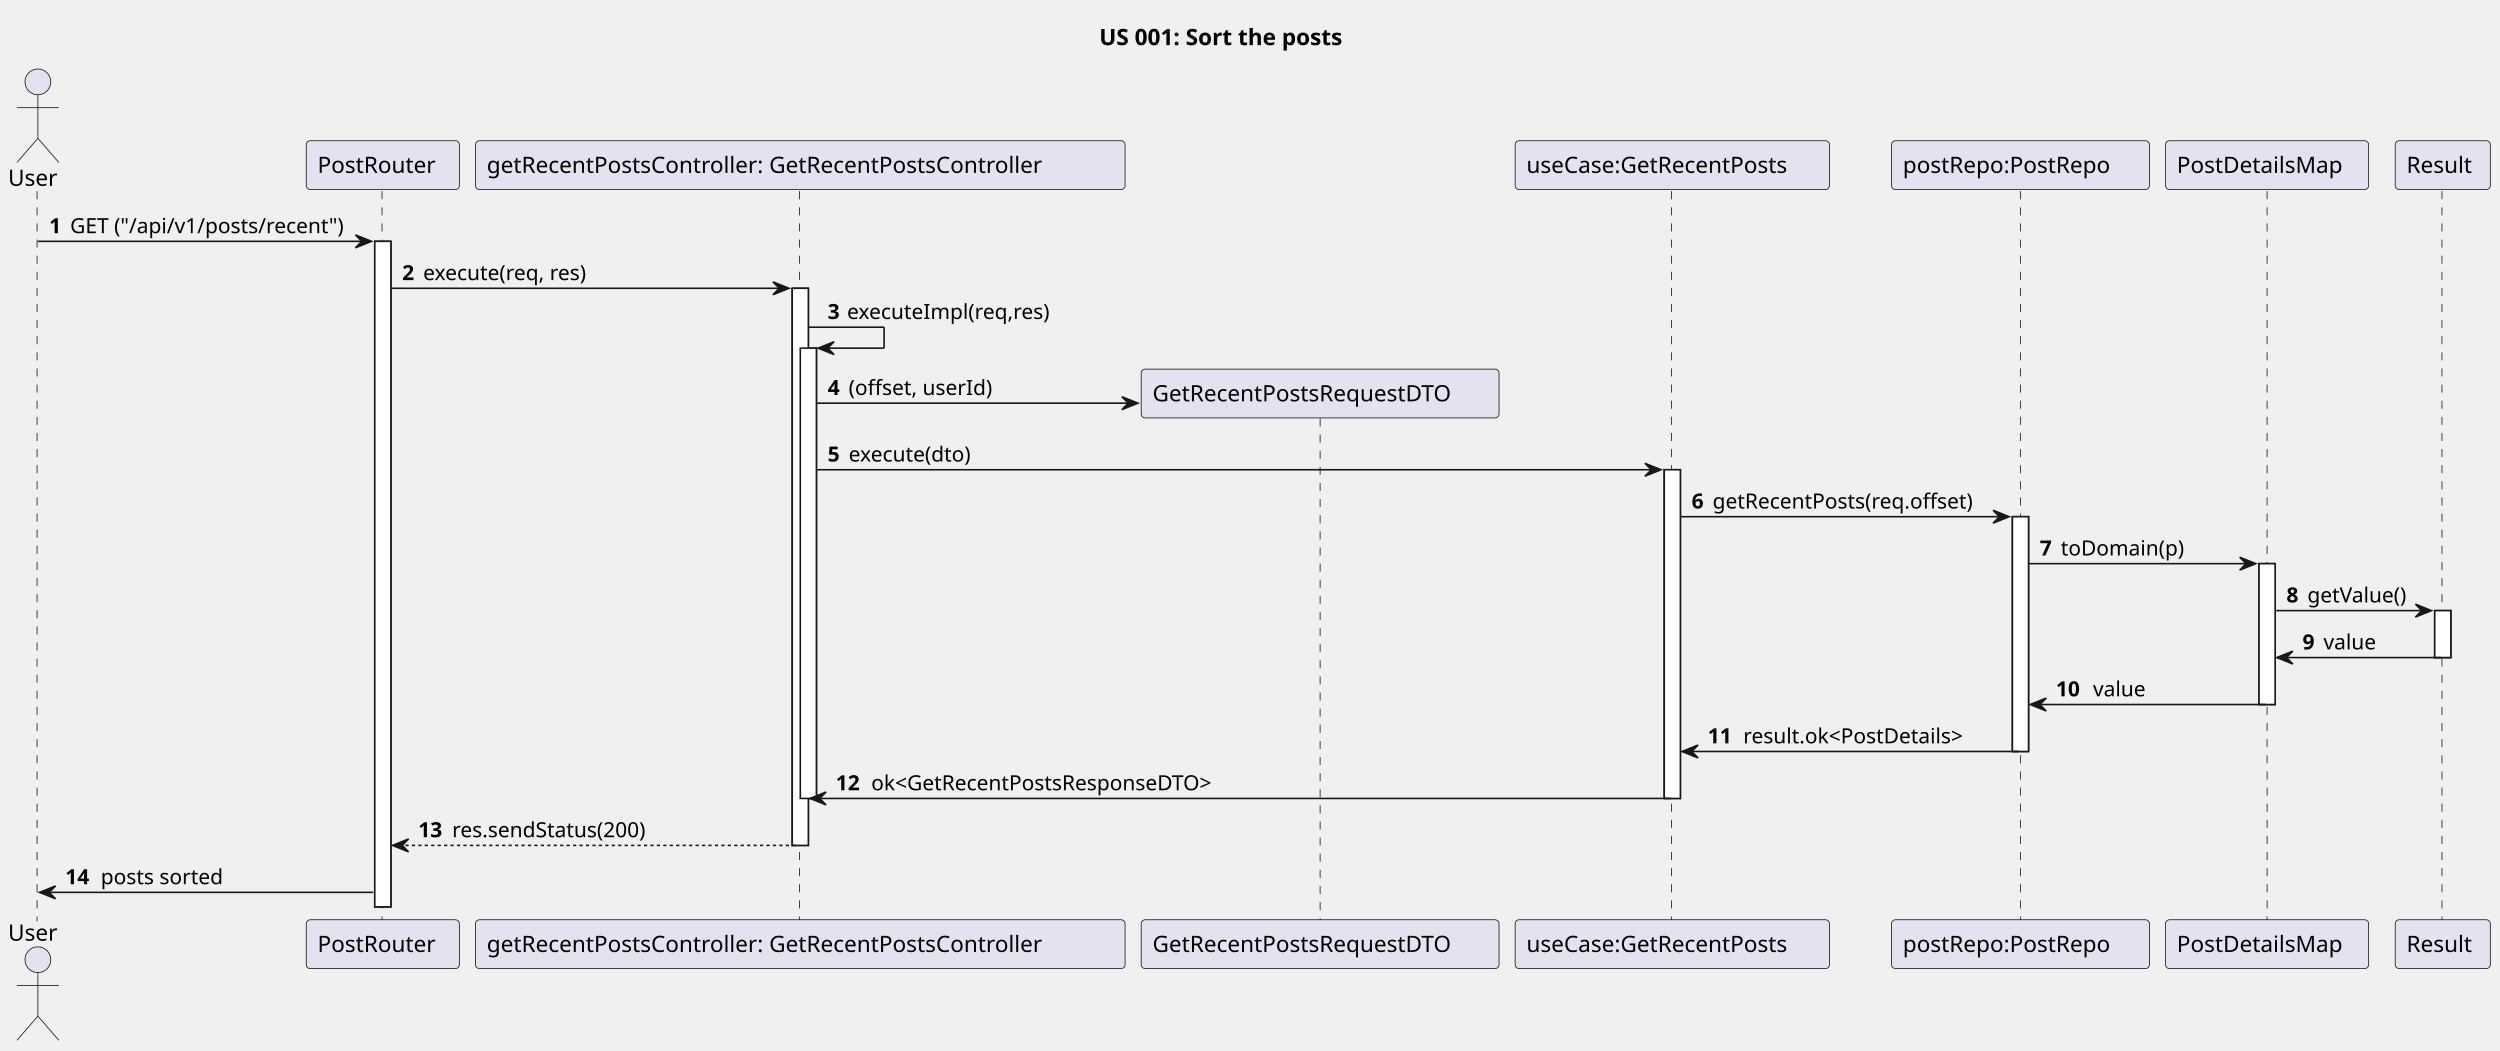
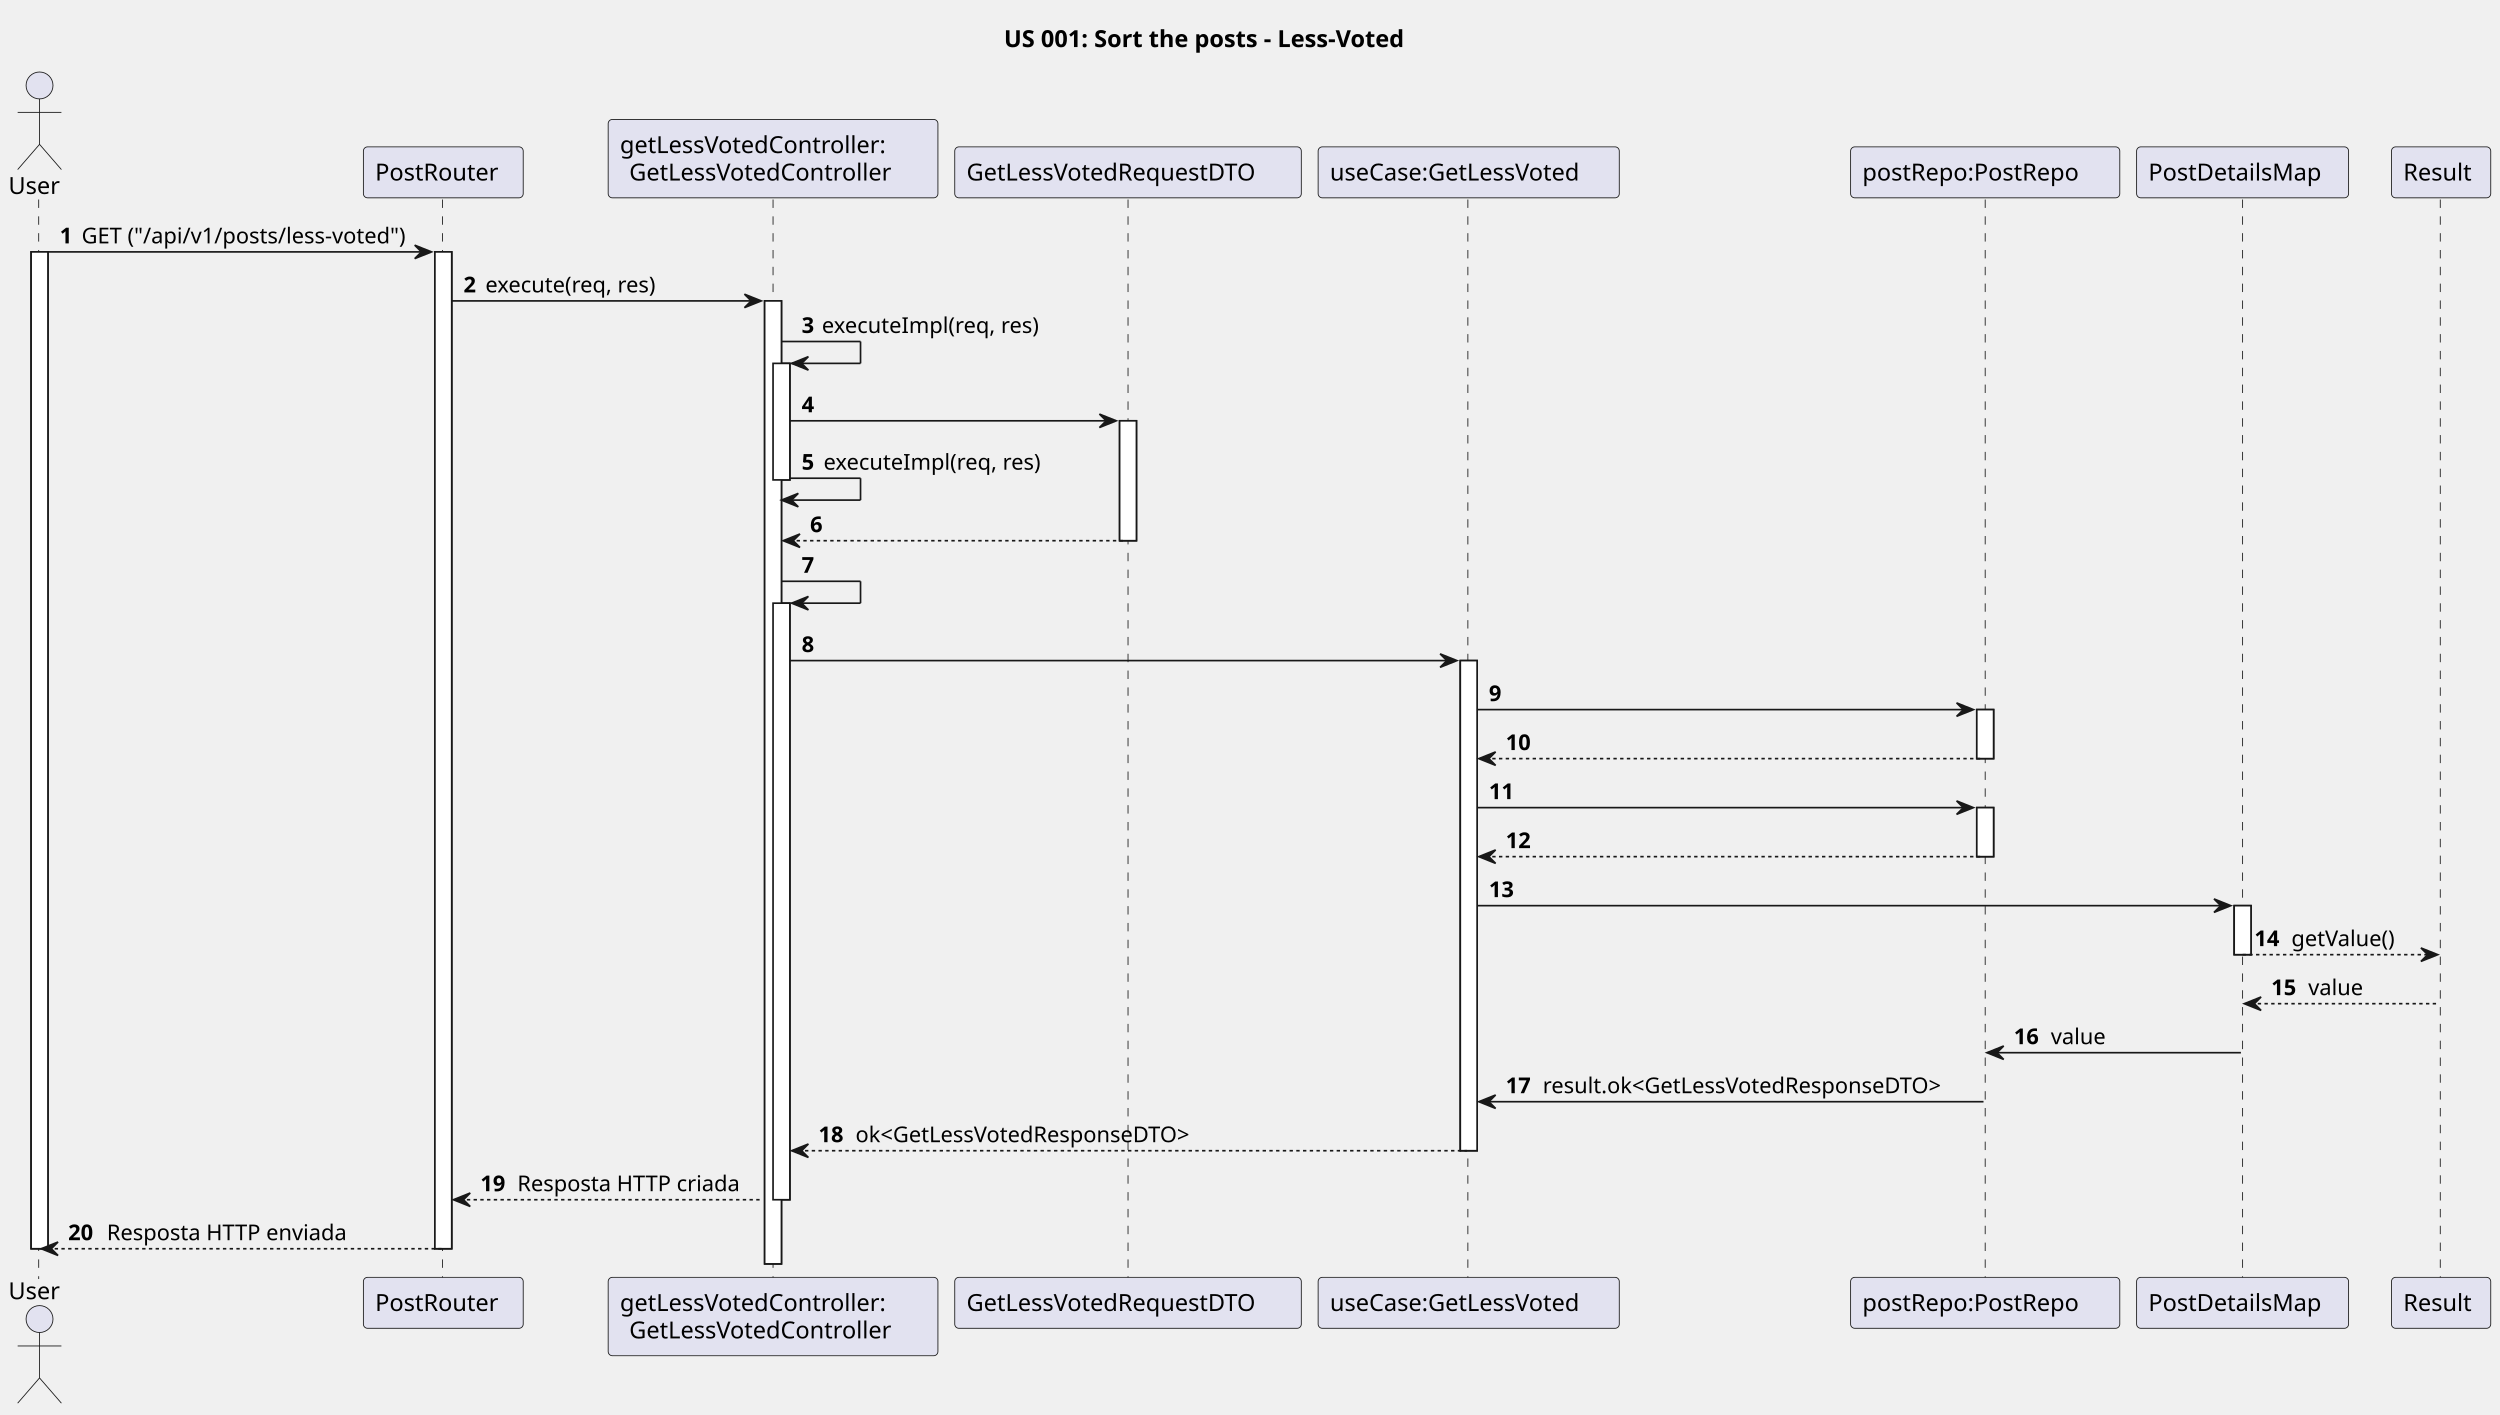
- <svg xmlns="http://www.w3.org/2000/svg" contentStyleType="text/css" height="652px" preserveAspectRatio="none" style="width:1551px;height:652px;background:#FFFFFF;" version="1.1" viewBox="0 0 1551 652" width="1551px" zoomAndPan="magnify">
+ <svg xmlns="http://www.w3.org/2000/svg" contentStyleType="text/css" height="841px" preserveAspectRatio="none" style="width:1486px;height:841px;background:#FFFFFF;" version="1.1" viewBox="0 0 1486 841" width="1486px" zoomAndPan="magnify">
  <defs />
  <g>
-     <text fill="#000000" font-family="sans-serif" font-size="14" font-weight="bold" lengthAdjust="spacing" textLength="185" x="682" y="27.995">US 001: Sort the posts</text>
-     <rect fill="#FFFFFF" height="412.891" style="stroke:#181818;stroke-width:1.0;" width="10" x="232.5" y="149.727" />
-     <rect fill="#FFFFFF" height="345.625" style="stroke:#181818;stroke-width:1.0;" width="10" x="491.5" y="178.859" />
-     <rect fill="#FFFFFF" height="279.359" style="stroke:#181818;stroke-width:1.0;" width="10" x="496.5" y="215.992" />
-     <rect fill="#FFFFFF" height="203.93" style="stroke:#181818;stroke-width:1.0;" width="10" x="1032.5" y="291.422" />
-     <rect fill="#FFFFFF" height="145.664" style="stroke:#181818;stroke-width:1.0;" width="10" x="1248.5" y="320.555" />
-     <rect fill="#FFFFFF" height="87.398" style="stroke:#181818;stroke-width:1.0;" width="10" x="1401.5" y="349.688" />
-     <rect fill="#FFFFFF" height="29.133" style="stroke:#181818;stroke-width:1.0;" width="10" x="1510.5" y="378.82" />
-     <line style="stroke:#181818;stroke-width:0.5;stroke-dasharray:5.0,5.0;" x1="23" x2="23" y1="118.594" y2="571.617" />
-     <line style="stroke:#181818;stroke-width:0.5;stroke-dasharray:5.0,5.0;" x1="237" x2="237" y1="118.594" y2="571.617" />
-     <line style="stroke:#181818;stroke-width:0.5;stroke-dasharray:5.0,5.0;" x1="496" x2="496" y1="118.594" y2="571.617" />
-     <line style="stroke:#181818;stroke-width:0.5;stroke-dasharray:5.0,5.0;" x1="819" x2="819" y1="259.641" y2="571.617" />
-     <line style="stroke:#181818;stroke-width:0.5;stroke-dasharray:5.0,5.0;" x1="1037" x2="1037" y1="118.594" y2="571.617" />
-     <line style="stroke:#181818;stroke-width:0.5;stroke-dasharray:5.0,5.0;" x1="1253.5" x2="1253.5" y1="118.594" y2="571.617" />
-     <line style="stroke:#181818;stroke-width:0.5;stroke-dasharray:5.0,5.0;" x1="1406.5" x2="1406.5" y1="118.594" y2="571.617" />
-     <line style="stroke:#181818;stroke-width:0.5;stroke-dasharray:5.0,5.0;" x1="1515" x2="1515" y1="118.594" y2="571.617" />
+     <text fill="#000000" font-family="sans-serif" font-size="14" font-weight="bold" lengthAdjust="spacing" textLength="291" x="596.75" y="27.995">US 001: Sort the posts - Less-Voted</text>
+     <rect fill="#FFFFFF" height="592.523" style="stroke:#181818;stroke-width:1.0;" width="10" x="18.5" y="149.727" />
+     <rect fill="#FFFFFF" height="592.523" style="stroke:#181818;stroke-width:1.0;" width="10" x="258.5" y="149.727" />
+     <rect fill="#FFFFFF" height="572.391" style="stroke:#181818;stroke-width:1.0;" width="10" x="454.5" y="178.859" />
+     <rect fill="#FFFFFF" height="69.266" style="stroke:#181818;stroke-width:1.0;" width="10" x="459.5" y="215.992" />
+     <rect fill="#FFFFFF" height="354.594" style="stroke:#181818;stroke-width:1.0;" width="10" x="459.5" y="358.523" />
+     <rect fill="#FFFFFF" height="71.266" style="stroke:#181818;stroke-width:1.0;" width="10" x="665.5" y="250.125" />
+     <rect fill="#FFFFFF" height="291.328" style="stroke:#181818;stroke-width:1.0;" width="10" x="868" y="392.656" />
+     <rect fill="#FFFFFF" height="29.133" style="stroke:#181818;stroke-width:1.0;" width="10" x="1175" y="421.789" />
+     <rect fill="#FFFFFF" height="29.133" style="stroke:#181818;stroke-width:1.0;" width="10" x="1175" y="480.055" />
+     <rect fill="#FFFFFF" height="29.133" style="stroke:#181818;stroke-width:1.0;" width="10" x="1328" y="538.32" />
+     <line style="stroke:#181818;stroke-width:0.5;stroke-dasharray:5.0,5.0;" x1="23" x2="23" y1="118.594" y2="760.25" />
+     <line style="stroke:#181818;stroke-width:0.5;stroke-dasharray:5.0,5.0;" x1="263" x2="263" y1="118.594" y2="760.25" />
+     <line style="stroke:#181818;stroke-width:0.5;stroke-dasharray:5.0,5.0;" x1="459.5" x2="459.5" y1="118.594" y2="760.25" />
+     <line style="stroke:#181818;stroke-width:0.5;stroke-dasharray:5.0,5.0;" x1="670.5" x2="670.5" y1="118.594" y2="760.25" />
+     <line style="stroke:#181818;stroke-width:0.5;stroke-dasharray:5.0,5.0;" x1="872.5" x2="872.5" y1="118.594" y2="760.25" />
+     <line style="stroke:#181818;stroke-width:0.5;stroke-dasharray:5.0,5.0;" x1="1180" x2="1180" y1="118.594" y2="760.25" />
+     <line style="stroke:#181818;stroke-width:0.5;stroke-dasharray:5.0,5.0;" x1="1333" x2="1333" y1="118.594" y2="760.25" />
+     <line style="stroke:#181818;stroke-width:0.5;stroke-dasharray:5.0,5.0;" x1="1450.5" x2="1450.5" y1="118.594" y2="760.25" />
    <text fill="#000000" font-family="sans-serif" font-size="14" lengthAdjust="spacing" textLength="31" x="5" y="115.292">User</text>
    <ellipse cx="23.5" cy="50.797" fill="#E2E2F0" rx="8" ry="8" style="stroke:#181818;stroke-width:0.5;" />
    <path d="M23.5,58.797 L23.5,85.797 M10.5,66.797 L36.5,66.797 M23.5,85.797 L10.5,100.797 M23.5,85.797 L36.5,100.797 " fill="none" style="stroke:#181818;stroke-width:0.5;" />
-     <text fill="#000000" font-family="sans-serif" font-size="14" lengthAdjust="spacing" textLength="31" x="5" y="583.612">User</text>
-     <ellipse cx="23.5" cy="595.414" fill="#E2E2F0" rx="8" ry="8" style="stroke:#181818;stroke-width:0.5;" />
-     <path d="M23.5,603.414 L23.5,630.414 M10.5,611.414 L36.5,611.414 M23.5,630.414 L10.5,645.414 M23.5,630.414 L36.5,645.414 " fill="none" style="stroke:#181818;stroke-width:0.5;" />
-     <rect fill="#E2E2F0" height="30.297" rx="2.5" ry="2.5" style="stroke:#181818;stroke-width:0.5;" width="95" x="190" y="87.297" />
-     <text fill="#000000" font-family="sans-serif" font-size="14" lengthAdjust="spacing" textLength="81" x="197" y="107.292">PostRouter</text>
-     <rect fill="#E2E2F0" height="30.297" rx="2.5" ry="2.5" style="stroke:#181818;stroke-width:0.5;" width="95" x="190" y="570.617" />
-     <text fill="#000000" font-family="sans-serif" font-size="14" lengthAdjust="spacing" textLength="81" x="197" y="590.612">PostRouter</text>
-     <rect fill="#E2E2F0" height="30.297" rx="2.5" ry="2.5" style="stroke:#181818;stroke-width:0.5;" width="403" x="295" y="87.297" />
-     <text fill="#000000" font-family="sans-serif" font-size="14" lengthAdjust="spacing" textLength="389" x="302" y="107.292">getRecentPostsController: GetRecentPostsController</text>
-     <rect fill="#E2E2F0" height="30.297" rx="2.5" ry="2.5" style="stroke:#181818;stroke-width:0.5;" width="403" x="295" y="570.617" />
-     <text fill="#000000" font-family="sans-serif" font-size="14" lengthAdjust="spacing" textLength="389" x="302" y="590.612">getRecentPostsController: GetRecentPostsController</text>
-     <rect fill="#E2E2F0" height="30.297" rx="2.5" ry="2.5" style="stroke:#181818;stroke-width:0.5;" width="222" x="708" y="570.617" />
-     <text fill="#000000" font-family="sans-serif" font-size="14" lengthAdjust="spacing" textLength="208" x="715" y="590.612">GetRecentPostsRequestDTO</text>
-     <rect fill="#E2E2F0" height="30.297" rx="2.5" ry="2.5" style="stroke:#181818;stroke-width:0.5;" width="195" x="940" y="87.297" />
-     <text fill="#000000" font-family="sans-serif" font-size="14" lengthAdjust="spacing" textLength="181" x="947" y="107.292">useCase:GetRecentPosts</text>
-     <rect fill="#E2E2F0" height="30.297" rx="2.5" ry="2.5" style="stroke:#181818;stroke-width:0.5;" width="195" x="940" y="570.617" />
-     <text fill="#000000" font-family="sans-serif" font-size="14" lengthAdjust="spacing" textLength="181" x="947" y="590.612">useCase:GetRecentPosts</text>
-     <rect fill="#E2E2F0" height="30.297" rx="2.5" ry="2.5" style="stroke:#181818;stroke-width:0.5;" width="160" x="1173.5" y="87.297" />
-     <text fill="#000000" font-family="sans-serif" font-size="14" lengthAdjust="spacing" textLength="146" x="1180.5" y="107.292">postRepo:PostRepo</text>
-     <rect fill="#E2E2F0" height="30.297" rx="2.5" ry="2.5" style="stroke:#181818;stroke-width:0.5;" width="160" x="1173.5" y="570.617" />
-     <text fill="#000000" font-family="sans-serif" font-size="14" lengthAdjust="spacing" textLength="146" x="1180.5" y="590.612">postRepo:PostRepo</text>
-     <rect fill="#E2E2F0" height="30.297" rx="2.5" ry="2.5" style="stroke:#181818;stroke-width:0.5;" width="126" x="1343.5" y="87.297" />
-     <text fill="#000000" font-family="sans-serif" font-size="14" lengthAdjust="spacing" textLength="112" x="1350.5" y="107.292">PostDetailsMap</text>
-     <rect fill="#E2E2F0" height="30.297" rx="2.5" ry="2.5" style="stroke:#181818;stroke-width:0.5;" width="126" x="1343.5" y="570.617" />
-     <text fill="#000000" font-family="sans-serif" font-size="14" lengthAdjust="spacing" textLength="112" x="1350.5" y="590.612">PostDetailsMap</text>
-     <rect fill="#E2E2F0" height="30.297" rx="2.5" ry="2.5" style="stroke:#181818;stroke-width:0.5;" width="59" x="1486" y="87.297" />
-     <text fill="#000000" font-family="sans-serif" font-size="14" lengthAdjust="spacing" textLength="45" x="1493" y="107.292">Result</text>
-     <rect fill="#E2E2F0" height="30.297" rx="2.5" ry="2.5" style="stroke:#181818;stroke-width:0.5;" width="59" x="1486" y="570.617" />
-     <text fill="#000000" font-family="sans-serif" font-size="14" lengthAdjust="spacing" textLength="45" x="1493" y="590.612">Result</text>
-     <rect fill="#FFFFFF" height="412.891" style="stroke:#181818;stroke-width:1.0;" width="10" x="232.5" y="149.727" />
-     <rect fill="#FFFFFF" height="345.625" style="stroke:#181818;stroke-width:1.0;" width="10" x="491.5" y="178.859" />
-     <rect fill="#FFFFFF" height="279.359" style="stroke:#181818;stroke-width:1.0;" width="10" x="496.5" y="215.992" />
-     <rect fill="#FFFFFF" height="203.93" style="stroke:#181818;stroke-width:1.0;" width="10" x="1032.5" y="291.422" />
-     <rect fill="#FFFFFF" height="145.664" style="stroke:#181818;stroke-width:1.0;" width="10" x="1248.5" y="320.555" />
-     <rect fill="#FFFFFF" height="87.398" style="stroke:#181818;stroke-width:1.0;" width="10" x="1401.5" y="349.688" />
-     <rect fill="#FFFFFF" height="29.133" style="stroke:#181818;stroke-width:1.0;" width="10" x="1510.5" y="378.82" />
-     <polygon fill="#181818" points="220.5,145.727,230.5,149.727,220.5,153.727,224.5,149.727" style="stroke:#181818;stroke-width:1.0;" />
-     <line style="stroke:#181818;stroke-width:1.0;" x1="23.5" x2="226.5" y1="149.727" y2="149.727" />
-     <text fill="#000000" font-family="sans-serif" font-size="13" font-weight="bold" lengthAdjust="spacing" textLength="9" x="30.5" y="144.661">1</text>
-     <text fill="#000000" font-family="sans-serif" font-size="13" lengthAdjust="spacing" textLength="177" x="43.5" y="144.661">GET ("/api/v1/posts/recent")</text>
-     <polygon fill="#181818" points="479.5,174.859,489.5,178.859,479.5,182.859,483.5,178.859" style="stroke:#181818;stroke-width:1.0;" />
-     <line style="stroke:#181818;stroke-width:1.0;" x1="242.5" x2="485.5" y1="178.859" y2="178.859" />
-     <text fill="#000000" font-family="sans-serif" font-size="13" font-weight="bold" lengthAdjust="spacing" textLength="9" x="249.5" y="173.793">2</text>
-     <text fill="#000000" font-family="sans-serif" font-size="13" lengthAdjust="spacing" textLength="111" x="262.5" y="173.793">execute(req, res)</text>
-     <line style="stroke:#181818;stroke-width:1.0;" x1="501.5" x2="548.5" y1="202.992" y2="202.992" />
-     <line style="stroke:#181818;stroke-width:1.0;" x1="548.5" x2="548.5" y1="202.992" y2="215.992" />
-     <line style="stroke:#181818;stroke-width:1.0;" x1="507.5" x2="548.5" y1="215.992" y2="215.992" />
-     <polygon fill="#181818" points="517.5,211.992,507.5,215.992,517.5,219.992,513.5,215.992" style="stroke:#181818;stroke-width:1.0;" />
-     <text fill="#000000" font-family="sans-serif" font-size="13" font-weight="bold" lengthAdjust="spacing" textLength="8" x="513.5" y="197.926">3</text>
-     <text fill="#000000" font-family="sans-serif" font-size="13" lengthAdjust="spacing" textLength="134" x="525.5" y="197.926">executeImpl(req,res)</text>
-     <polygon fill="#181818" points="696,246.125,706,250.125,696,254.125,700,250.125" style="stroke:#181818;stroke-width:1.0;" />
-     <line style="stroke:#181818;stroke-width:1.0;" x1="506.5" x2="702" y1="250.125" y2="250.125" />
-     <text fill="#000000" font-family="sans-serif" font-size="13" font-weight="bold" lengthAdjust="spacing" textLength="9" x="513.5" y="245.059">4</text>
-     <text fill="#000000" font-family="sans-serif" font-size="13" lengthAdjust="spacing" textLength="95" x="526.5" y="245.059">(offset, userId)</text>
-     <rect fill="#E2E2F0" height="30.297" rx="2.5" ry="2.5" style="stroke:#181818;stroke-width:0.5;" width="222" x="708" y="228.992" />
-     <text fill="#000000" font-family="sans-serif" font-size="14" lengthAdjust="spacing" textLength="208" x="715" y="248.987">GetRecentPostsRequestDTO</text>
-     <polygon fill="#181818" points="1020.5,287.422,1030.5,291.422,1020.5,295.422,1024.5,291.422" style="stroke:#181818;stroke-width:1.0;" />
-     <line style="stroke:#181818;stroke-width:1.0;" x1="506.5" x2="1026.5" y1="291.422" y2="291.422" />
-     <text fill="#000000" font-family="sans-serif" font-size="13" font-weight="bold" lengthAdjust="spacing" textLength="9" x="513.5" y="286.356">5</text>
-     <text fill="#000000" font-family="sans-serif" font-size="13" lengthAdjust="spacing" textLength="83" x="526.5" y="286.356">execute(dto)</text>
-     <polygon fill="#181818" points="1236.5,316.555,1246.5,320.555,1236.5,324.555,1240.5,320.555" style="stroke:#181818;stroke-width:1.0;" />
-     <line style="stroke:#181818;stroke-width:1.0;" x1="1042.5" x2="1242.5" y1="320.555" y2="320.555" />
-     <text fill="#000000" font-family="sans-serif" font-size="13" font-weight="bold" lengthAdjust="spacing" textLength="9" x="1049.5" y="315.489">6</text>
-     <text fill="#000000" font-family="sans-serif" font-size="13" lengthAdjust="spacing" textLength="174" x="1062.5" y="315.489">getRecentPosts(req.offset)</text>
-     <polygon fill="#181818" points="1389.5,345.688,1399.5,349.688,1389.5,353.688,1393.5,349.688" style="stroke:#181818;stroke-width:1.0;" />
-     <line style="stroke:#181818;stroke-width:1.0;" x1="1258.5" x2="1395.5" y1="349.688" y2="349.688" />
-     <text fill="#000000" font-family="sans-serif" font-size="13" font-weight="bold" lengthAdjust="spacing" textLength="9" x="1265.5" y="344.622">7</text>
-     <text fill="#000000" font-family="sans-serif" font-size="13" lengthAdjust="spacing" textLength="81" x="1278.5" y="344.622">toDomain(p)</text>
-     <polygon fill="#181818" points="1498.5,374.82,1508.5,378.82,1498.5,382.82,1502.5,378.82" style="stroke:#181818;stroke-width:1.0;" />
-     <line style="stroke:#181818;stroke-width:1.0;" x1="1411.5" x2="1504.5" y1="378.82" y2="378.82" />
-     <text fill="#000000" font-family="sans-serif" font-size="13" font-weight="bold" lengthAdjust="spacing" textLength="9" x="1418.5" y="373.754">8</text>
-     <text fill="#000000" font-family="sans-serif" font-size="13" lengthAdjust="spacing" textLength="67" x="1431.5" y="373.754">getValue()</text>
-     <polygon fill="#181818" points="1422.5,403.953,1412.5,407.953,1422.5,411.953,1418.5,407.953" style="stroke:#181818;stroke-width:1.0;" />
-     <line style="stroke:#181818;stroke-width:1.0;" x1="1416.5" x2="1514.5" y1="407.953" y2="407.953" />
-     <text fill="#000000" font-family="sans-serif" font-size="13" font-weight="bold" lengthAdjust="spacing" textLength="9" x="1428.5" y="402.887">9</text>
-     <text fill="#000000" font-family="sans-serif" font-size="13" lengthAdjust="spacing" textLength="35" x="1441.5" y="402.887">value</text>
-     <polygon fill="#181818" points="1269.5,433.086,1259.5,437.086,1269.5,441.086,1265.5,437.086" style="stroke:#181818;stroke-width:1.0;" />
-     <line style="stroke:#181818;stroke-width:1.0;" x1="1263.5" x2="1405.5" y1="437.086" y2="437.086" />
-     <text fill="#000000" font-family="sans-serif" font-size="13" font-weight="bold" lengthAdjust="spacing" textLength="19" x="1275.5" y="432.02">10</text>
-     <text fill="#000000" font-family="sans-serif" font-size="13" lengthAdjust="spacing" textLength="35" x="1298.5" y="432.02">value</text>
-     <polygon fill="#181818" points="1053.5,462.219,1043.5,466.219,1053.5,470.219,1049.5,466.219" style="stroke:#181818;stroke-width:1.0;" />
-     <line style="stroke:#181818;stroke-width:1.0;" x1="1047.5" x2="1252.5" y1="466.219" y2="466.219" />
-     <text fill="#000000" font-family="sans-serif" font-size="13" font-weight="bold" lengthAdjust="spacing" textLength="18" x="1059.5" y="461.153">11</text>
-     <text fill="#000000" font-family="sans-serif" font-size="13" lengthAdjust="spacing" textLength="147" x="1081.5" y="461.153">result.ok&lt;PostDetails&gt;</text>
-     <polygon fill="#181818" points="512.5,491.352,502.5,495.352,512.5,499.352,508.5,495.352" style="stroke:#181818;stroke-width:1.0;" />
-     <line style="stroke:#181818;stroke-width:1.0;" x1="506.5" x2="1036.5" y1="495.352" y2="495.352" />
-     <text fill="#000000" font-family="sans-serif" font-size="13" font-weight="bold" lengthAdjust="spacing" textLength="18" x="518.5" y="490.286">12</text>
-     <text fill="#000000" font-family="sans-serif" font-size="13" lengthAdjust="spacing" textLength="229" x="540.5" y="490.286">ok&lt;GetRecentPostsResponseDTO&gt;</text>
-     <polygon fill="#181818" points="253.5,520.484,243.5,524.484,253.5,528.484,249.5,524.484" style="stroke:#181818;stroke-width:1.0;" />
-     <line style="stroke:#181818;stroke-width:1.0;stroke-dasharray:2.0,2.0;" x1="247.5" x2="495.5" y1="524.484" y2="524.484" />
-     <text fill="#000000" font-family="sans-serif" font-size="13" font-weight="bold" lengthAdjust="spacing" textLength="17" x="259.5" y="519.418">13</text>
-     <text fill="#000000" font-family="sans-serif" font-size="13" lengthAdjust="spacing" textLength="130" x="280.5" y="519.418">res.sendStatus(200)</text>
-     <polygon fill="#181818" points="34.5,549.617,24.5,553.617,34.5,557.617,30.5,553.617" style="stroke:#181818;stroke-width:1.0;" />
-     <line style="stroke:#181818;stroke-width:1.0;" x1="28.5" x2="231.5" y1="553.617" y2="553.617" />
-     <text fill="#000000" font-family="sans-serif" font-size="13" font-weight="bold" lengthAdjust="spacing" textLength="18" x="40.5" y="548.551">14</text>
-     <text fill="#000000" font-family="sans-serif" font-size="13" lengthAdjust="spacing" textLength="80" x="62.5" y="548.551">posts sorted</text>
+     <text fill="#000000" font-family="sans-serif" font-size="14" lengthAdjust="spacing" textLength="31" x="5" y="772.245">User</text>
+     <ellipse cx="23.5" cy="784.047" fill="#E2E2F0" rx="8" ry="8" style="stroke:#181818;stroke-width:0.5;" />
+     <path d="M23.5,792.047 L23.5,819.047 M10.5,800.047 L36.5,800.047 M23.5,819.047 L10.5,834.047 M23.5,819.047 L36.5,834.047 " fill="none" style="stroke:#181818;stroke-width:0.5;" />
+     <rect fill="#E2E2F0" height="30.297" rx="2.5" ry="2.5" style="stroke:#181818;stroke-width:0.5;" width="95" x="216" y="87.297" />
+     <text fill="#000000" font-family="sans-serif" font-size="14" lengthAdjust="spacing" textLength="81" x="223" y="107.292">PostRouter</text>
+     <rect fill="#E2E2F0" height="30.297" rx="2.5" ry="2.5" style="stroke:#181818;stroke-width:0.5;" width="95" x="216" y="759.25" />
+     <text fill="#000000" font-family="sans-serif" font-size="14" lengthAdjust="spacing" textLength="81" x="223" y="779.245">PostRouter</text>
+     <rect fill="#E2E2F0" height="46.594" rx="2.5" ry="2.5" style="stroke:#181818;stroke-width:0.5;" width="196" x="361.5" y="71" />
+     <text fill="#000000" font-family="sans-serif" font-size="14" lengthAdjust="spacing" textLength="178" x="368.5" y="90.995">getLessVotedController:</text>
+     <text fill="#000000" font-family="sans-serif" font-size="14" lengthAdjust="spacing" textLength="175" x="374" y="107.292">GetLessVotedController</text>
+     <rect fill="#E2E2F0" height="46.594" rx="2.5" ry="2.5" style="stroke:#181818;stroke-width:0.5;" width="196" x="361.5" y="759.25" />
+     <text fill="#000000" font-family="sans-serif" font-size="14" lengthAdjust="spacing" textLength="178" x="368.5" y="779.245">getLessVotedController:</text>
+     <text fill="#000000" font-family="sans-serif" font-size="14" lengthAdjust="spacing" textLength="175" x="374" y="795.542">GetLessVotedController</text>
+     <rect fill="#E2E2F0" height="30.297" rx="2.5" ry="2.5" style="stroke:#181818;stroke-width:0.5;" width="206" x="567.5" y="87.297" />
+     <text fill="#000000" font-family="sans-serif" font-size="14" lengthAdjust="spacing" textLength="192" x="574.5" y="107.292">GetLessVotedRequestDTO</text>
+     <rect fill="#E2E2F0" height="30.297" rx="2.5" ry="2.5" style="stroke:#181818;stroke-width:0.5;" width="206" x="567.5" y="759.25" />
+     <text fill="#000000" font-family="sans-serif" font-size="14" lengthAdjust="spacing" textLength="192" x="574.5" y="779.245">GetLessVotedRequestDTO</text>
+     <rect fill="#E2E2F0" height="30.297" rx="2.5" ry="2.5" style="stroke:#181818;stroke-width:0.5;" width="179" x="783.5" y="87.297" />
+     <text fill="#000000" font-family="sans-serif" font-size="14" lengthAdjust="spacing" textLength="165" x="790.5" y="107.292">useCase:GetLessVoted</text>
+     <rect fill="#E2E2F0" height="30.297" rx="2.5" ry="2.5" style="stroke:#181818;stroke-width:0.5;" width="179" x="783.5" y="759.25" />
+     <text fill="#000000" font-family="sans-serif" font-size="14" lengthAdjust="spacing" textLength="165" x="790.5" y="779.245">useCase:GetLessVoted</text>
+     <rect fill="#E2E2F0" height="30.297" rx="2.5" ry="2.5" style="stroke:#181818;stroke-width:0.5;" width="160" x="1100" y="87.297" />
+     <text fill="#000000" font-family="sans-serif" font-size="14" lengthAdjust="spacing" textLength="146" x="1107" y="107.292">postRepo:PostRepo</text>
+     <rect fill="#E2E2F0" height="30.297" rx="2.5" ry="2.5" style="stroke:#181818;stroke-width:0.5;" width="160" x="1100" y="759.25" />
+     <text fill="#000000" font-family="sans-serif" font-size="14" lengthAdjust="spacing" textLength="146" x="1107" y="779.245">postRepo:PostRepo</text>
+     <rect fill="#E2E2F0" height="30.297" rx="2.5" ry="2.5" style="stroke:#181818;stroke-width:0.5;" width="126" x="1270" y="87.297" />
+     <text fill="#000000" font-family="sans-serif" font-size="14" lengthAdjust="spacing" textLength="112" x="1277" y="107.292">PostDetailsMap</text>
+     <rect fill="#E2E2F0" height="30.297" rx="2.5" ry="2.5" style="stroke:#181818;stroke-width:0.5;" width="126" x="1270" y="759.25" />
+     <text fill="#000000" font-family="sans-serif" font-size="14" lengthAdjust="spacing" textLength="112" x="1277" y="779.245">PostDetailsMap</text>
+     <rect fill="#E2E2F0" height="30.297" rx="2.5" ry="2.5" style="stroke:#181818;stroke-width:0.5;" width="59" x="1421.5" y="87.297" />
+     <text fill="#000000" font-family="sans-serif" font-size="14" lengthAdjust="spacing" textLength="45" x="1428.5" y="107.292">Result</text>
+     <rect fill="#E2E2F0" height="30.297" rx="2.5" ry="2.5" style="stroke:#181818;stroke-width:0.5;" width="59" x="1421.5" y="759.25" />
+     <text fill="#000000" font-family="sans-serif" font-size="14" lengthAdjust="spacing" textLength="45" x="1428.5" y="779.245">Result</text>
+     <rect fill="#FFFFFF" height="592.523" style="stroke:#181818;stroke-width:1.0;" width="10" x="18.5" y="149.727" />
+     <rect fill="#FFFFFF" height="592.523" style="stroke:#181818;stroke-width:1.0;" width="10" x="258.5" y="149.727" />
+     <rect fill="#FFFFFF" height="572.391" style="stroke:#181818;stroke-width:1.0;" width="10" x="454.5" y="178.859" />
+     <rect fill="#FFFFFF" height="69.266" style="stroke:#181818;stroke-width:1.0;" width="10" x="459.5" y="215.992" />
+     <rect fill="#FFFFFF" height="354.594" style="stroke:#181818;stroke-width:1.0;" width="10" x="459.5" y="358.523" />
+     <rect fill="#FFFFFF" height="71.266" style="stroke:#181818;stroke-width:1.0;" width="10" x="665.5" y="250.125" />
+     <rect fill="#FFFFFF" height="291.328" style="stroke:#181818;stroke-width:1.0;" width="10" x="868" y="392.656" />
+     <rect fill="#FFFFFF" height="29.133" style="stroke:#181818;stroke-width:1.0;" width="10" x="1175" y="421.789" />
+     <rect fill="#FFFFFF" height="29.133" style="stroke:#181818;stroke-width:1.0;" width="10" x="1175" y="480.055" />
+     <rect fill="#FFFFFF" height="29.133" style="stroke:#181818;stroke-width:1.0;" width="10" x="1328" y="538.32" />
+     <polygon fill="#181818" points="246.5,145.727,256.5,149.727,246.5,153.727,250.5,149.727" style="stroke:#181818;stroke-width:1.0;" />
+     <line style="stroke:#181818;stroke-width:1.0;" x1="28.5" x2="252.5" y1="149.727" y2="149.727" />
+     <text fill="#000000" font-family="sans-serif" font-size="13" font-weight="bold" lengthAdjust="spacing" textLength="9" x="35.5" y="144.661">1</text>
+     <text fill="#000000" font-family="sans-serif" font-size="13" lengthAdjust="spacing" textLength="203" x="48.5" y="144.661">GET ("/api/v1/posts/less-voted")</text>
+     <polygon fill="#181818" points="442.5,174.859,452.5,178.859,442.5,182.859,446.5,178.859" style="stroke:#181818;stroke-width:1.0;" />
+     <line style="stroke:#181818;stroke-width:1.0;" x1="268.5" x2="448.5" y1="178.859" y2="178.859" />
+     <text fill="#000000" font-family="sans-serif" font-size="13" font-weight="bold" lengthAdjust="spacing" textLength="9" x="275.5" y="173.793">2</text>
+     <text fill="#000000" font-family="sans-serif" font-size="13" lengthAdjust="spacing" textLength="111" x="288.5" y="173.793">execute(req, res)</text>
+     <line style="stroke:#181818;stroke-width:1.0;" x1="464.5" x2="511.5" y1="202.992" y2="202.992" />
+     <line style="stroke:#181818;stroke-width:1.0;" x1="511.5" x2="511.5" y1="202.992" y2="215.992" />
+     <line style="stroke:#181818;stroke-width:1.0;" x1="470.5" x2="511.5" y1="215.992" y2="215.992" />
+     <polygon fill="#181818" points="480.5,211.992,470.5,215.992,480.5,219.992,476.5,215.992" style="stroke:#181818;stroke-width:1.0;" />
+     <text fill="#000000" font-family="sans-serif" font-size="13" font-weight="bold" lengthAdjust="spacing" textLength="8" x="476.5" y="197.926">3</text>
+     <text fill="#000000" font-family="sans-serif" font-size="13" lengthAdjust="spacing" textLength="138" x="488.5" y="197.926">executeImpl(req, res)</text>
+     <polygon fill="#181818" points="653.5,246.125,663.5,250.125,653.5,254.125,657.5,250.125" style="stroke:#181818;stroke-width:1.0;" />
+     <line style="stroke:#181818;stroke-width:1.0;" x1="469.5" x2="659.5" y1="250.125" y2="250.125" />
+     <text fill="#000000" font-family="sans-serif" font-size="13" font-weight="bold" lengthAdjust="spacing" textLength="9" x="476.5" y="245.059">4</text>
+     <text fill="#000000" font-family="sans-serif" font-size="13" lengthAdjust="spacing" textLength="4" x="489.5" y="245.059"> </text>
+     <line style="stroke:#181818;stroke-width:1.0;" x1="469.5" x2="511.5" y1="284.258" y2="284.258" />
+     <line style="stroke:#181818;stroke-width:1.0;" x1="511.5" x2="511.5" y1="284.258" y2="297.258" />
+     <line style="stroke:#181818;stroke-width:1.0;" x1="464.5" x2="511.5" y1="297.258" y2="297.258" />
+     <polygon fill="#181818" points="474.5,293.258,464.5,297.258,474.5,301.258,470.5,297.258" style="stroke:#181818;stroke-width:1.0;" />
+     <text fill="#000000" font-family="sans-serif" font-size="13" font-weight="bold" lengthAdjust="spacing" textLength="9" x="476.5" y="279.192">5</text>
+     <text fill="#000000" font-family="sans-serif" font-size="13" lengthAdjust="spacing" textLength="138" x="489.5" y="279.192">executeImpl(req, res)</text>
+     <polygon fill="#181818" points="475.5,317.391,465.5,321.391,475.5,325.391,471.5,321.391" style="stroke:#181818;stroke-width:1.0;" />
+     <line style="stroke:#181818;stroke-width:1.0;stroke-dasharray:2.0,2.0;" x1="469.5" x2="669.5" y1="321.391" y2="321.391" />
+     <text fill="#000000" font-family="sans-serif" font-size="13" font-weight="bold" lengthAdjust="spacing" textLength="9" x="481.5" y="316.325">6</text>
+     <text fill="#000000" font-family="sans-serif" font-size="13" lengthAdjust="spacing" textLength="4" x="494.5" y="316.325"> </text>
+     <line style="stroke:#181818;stroke-width:1.0;" x1="464.5" x2="511.5" y1="345.523" y2="345.523" />
+     <line style="stroke:#181818;stroke-width:1.0;" x1="511.5" x2="511.5" y1="345.523" y2="358.523" />
+     <line style="stroke:#181818;stroke-width:1.0;" x1="470.5" x2="511.5" y1="358.523" y2="358.523" />
+     <polygon fill="#181818" points="480.5,354.523,470.5,358.523,480.5,362.523,476.5,358.523" style="stroke:#181818;stroke-width:1.0;" />
+     <text fill="#000000" font-family="sans-serif" font-size="13" font-weight="bold" lengthAdjust="spacing" textLength="9" x="476.5" y="340.457">7</text>
+     <text fill="#000000" font-family="sans-serif" font-size="13" lengthAdjust="spacing" textLength="4" x="489.5" y="340.457"> </text>
+     <polygon fill="#181818" points="856,388.656,866,392.656,856,396.656,860,392.656" style="stroke:#181818;stroke-width:1.0;" />
+     <line style="stroke:#181818;stroke-width:1.0;" x1="469.5" x2="862" y1="392.656" y2="392.656" />
+     <text fill="#000000" font-family="sans-serif" font-size="13" font-weight="bold" lengthAdjust="spacing" textLength="9" x="476.5" y="387.59">8</text>
+     <text fill="#000000" font-family="sans-serif" font-size="13" lengthAdjust="spacing" textLength="4" x="489.5" y="387.59"> </text>
+     <polygon fill="#181818" points="1163,417.789,1173,421.789,1163,425.789,1167,421.789" style="stroke:#181818;stroke-width:1.0;" />
+     <line style="stroke:#181818;stroke-width:1.0;" x1="878" x2="1169" y1="421.789" y2="421.789" />
+     <text fill="#000000" font-family="sans-serif" font-size="13" font-weight="bold" lengthAdjust="spacing" textLength="9" x="885" y="416.723">9</text>
+     <text fill="#000000" font-family="sans-serif" font-size="13" lengthAdjust="spacing" textLength="4" x="898" y="416.723"> </text>
+     <polygon fill="#181818" points="889,446.922,879,450.922,889,454.922,885,450.922" style="stroke:#181818;stroke-width:1.0;" />
+     <line style="stroke:#181818;stroke-width:1.0;stroke-dasharray:2.0,2.0;" x1="883" x2="1179" y1="450.922" y2="450.922" />
+     <text fill="#000000" font-family="sans-serif" font-size="13" font-weight="bold" lengthAdjust="spacing" textLength="19" x="895" y="445.856">10</text>
+     <text fill="#000000" font-family="sans-serif" font-size="13" lengthAdjust="spacing" textLength="4" x="918" y="445.856"> </text>
+     <polygon fill="#181818" points="1163,476.055,1173,480.055,1163,484.055,1167,480.055" style="stroke:#181818;stroke-width:1.0;" />
+     <line style="stroke:#181818;stroke-width:1.0;" x1="878" x2="1169" y1="480.055" y2="480.055" />
+     <text fill="#000000" font-family="sans-serif" font-size="13" font-weight="bold" lengthAdjust="spacing" textLength="18" x="885" y="474.989">11</text>
+     <text fill="#000000" font-family="sans-serif" font-size="13" lengthAdjust="spacing" textLength="4" x="907" y="474.989"> </text>
+     <polygon fill="#181818" points="889,505.188,879,509.188,889,513.188,885,509.188" style="stroke:#181818;stroke-width:1.0;" />
+     <line style="stroke:#181818;stroke-width:1.0;stroke-dasharray:2.0,2.0;" x1="883" x2="1179" y1="509.188" y2="509.188" />
+     <text fill="#000000" font-family="sans-serif" font-size="13" font-weight="bold" lengthAdjust="spacing" textLength="18" x="895" y="504.122">12</text>
+     <text fill="#000000" font-family="sans-serif" font-size="13" lengthAdjust="spacing" textLength="4" x="917" y="504.122"> </text>
+     <polygon fill="#181818" points="1316,534.32,1326,538.32,1316,542.32,1320,538.32" style="stroke:#181818;stroke-width:1.0;" />
+     <line style="stroke:#181818;stroke-width:1.0;" x1="878" x2="1322" y1="538.32" y2="538.32" />
+     <text fill="#000000" font-family="sans-serif" font-size="13" font-weight="bold" lengthAdjust="spacing" textLength="17" x="885" y="533.254">13</text>
+     <text fill="#000000" font-family="sans-serif" font-size="13" lengthAdjust="spacing" textLength="4" x="906" y="533.254"> </text>
+     <polygon fill="#181818" points="1439,563.453,1449,567.453,1439,571.453,1443,567.453" style="stroke:#181818;stroke-width:1.0;" />
+     <line style="stroke:#181818;stroke-width:1.0;stroke-dasharray:2.0,2.0;" x1="1333" x2="1445" y1="567.453" y2="567.453" />
+     <text fill="#000000" font-family="sans-serif" font-size="13" font-weight="bold" lengthAdjust="spacing" textLength="18" x="1340" y="562.387">14</text>
+     <text fill="#000000" font-family="sans-serif" font-size="13" lengthAdjust="spacing" textLength="67" x="1362" y="562.387">getValue()</text>
+     <polygon fill="#181818" points="1344,592.586,1334,596.586,1344,600.586,1340,596.586" style="stroke:#181818;stroke-width:1.0;" />
+     <line style="stroke:#181818;stroke-width:1.0;stroke-dasharray:2.0,2.0;" x1="1338" x2="1450" y1="596.586" y2="596.586" />
+     <text fill="#000000" font-family="sans-serif" font-size="13" font-weight="bold" lengthAdjust="spacing" textLength="18" x="1350" y="591.52">15</text>
+     <text fill="#000000" font-family="sans-serif" font-size="13" lengthAdjust="spacing" textLength="35" x="1372" y="591.52">value</text>
+     <polygon fill="#181818" points="1191,621.719,1181,625.719,1191,629.719,1187,625.719" style="stroke:#181818;stroke-width:1.0;" />
+     <line style="stroke:#181818;stroke-width:1.0;" x1="1185" x2="1332" y1="625.719" y2="625.719" />
+     <text fill="#000000" font-family="sans-serif" font-size="13" font-weight="bold" lengthAdjust="spacing" textLength="18" x="1197" y="620.653">16</text>
+     <text fill="#000000" font-family="sans-serif" font-size="13" lengthAdjust="spacing" textLength="35" x="1219" y="620.653">value</text>
+     <polygon fill="#181818" points="889,650.852,879,654.852,889,658.852,885,654.852" style="stroke:#181818;stroke-width:1.0;" />
+     <line style="stroke:#181818;stroke-width:1.0;" x1="883" x2="1179" y1="654.852" y2="654.852" />
+     <text fill="#000000" font-family="sans-serif" font-size="13" font-weight="bold" lengthAdjust="spacing" textLength="18" x="895" y="649.786">17</text>
+     <text fill="#000000" font-family="sans-serif" font-size="13" lengthAdjust="spacing" textLength="256" x="917" y="649.786">result.ok&lt;GetLessVotedResponseDTO&gt;</text>
+     <polygon fill="#181818" points="480.5,679.984,470.5,683.984,480.5,687.984,476.5,683.984" style="stroke:#181818;stroke-width:1.0;" />
+     <line style="stroke:#181818;stroke-width:1.0;stroke-dasharray:2.0,2.0;" x1="474.5" x2="872" y1="683.984" y2="683.984" />
+     <text fill="#000000" font-family="sans-serif" font-size="13" font-weight="bold" lengthAdjust="spacing" textLength="18" x="486.5" y="678.918">18</text>
+     <text fill="#000000" font-family="sans-serif" font-size="13" lengthAdjust="spacing" textLength="216" x="508.5" y="678.918">ok&lt;GetLessVotedResponseDTO&gt;</text>
+     <polygon fill="#181818" points="279.5,709.117,269.5,713.117,279.5,717.117,275.5,713.117" style="stroke:#181818;stroke-width:1.0;" />
+     <line style="stroke:#181818;stroke-width:1.0;stroke-dasharray:2.0,2.0;" x1="273.5" x2="453.5" y1="713.117" y2="713.117" />
+     <text fill="#000000" font-family="sans-serif" font-size="13" font-weight="bold" lengthAdjust="spacing" textLength="18" x="285.5" y="708.051">19</text>
+     <text fill="#000000" font-family="sans-serif" font-size="13" lengthAdjust="spacing" textLength="140" x="307.5" y="708.051">Resposta HTTP criada</text>
+     <polygon fill="#181818" points="34.5,738.25,24.5,742.25,34.5,746.25,30.5,742.25" style="stroke:#181818;stroke-width:1.0;" />
+     <line style="stroke:#181818;stroke-width:1.0;stroke-dasharray:2.0,2.0;" x1="28.5" x2="262.5" y1="742.25" y2="742.25" />
+     <text fill="#000000" font-family="sans-serif" font-size="13" font-weight="bold" lengthAdjust="spacing" textLength="19" x="40.5" y="737.184">20</text>
+     <text fill="#000000" font-family="sans-serif" font-size="13" lengthAdjust="spacing" textLength="152" x="63.5" y="737.184">Resposta HTTP enviada</text>
  </g>
</svg>
